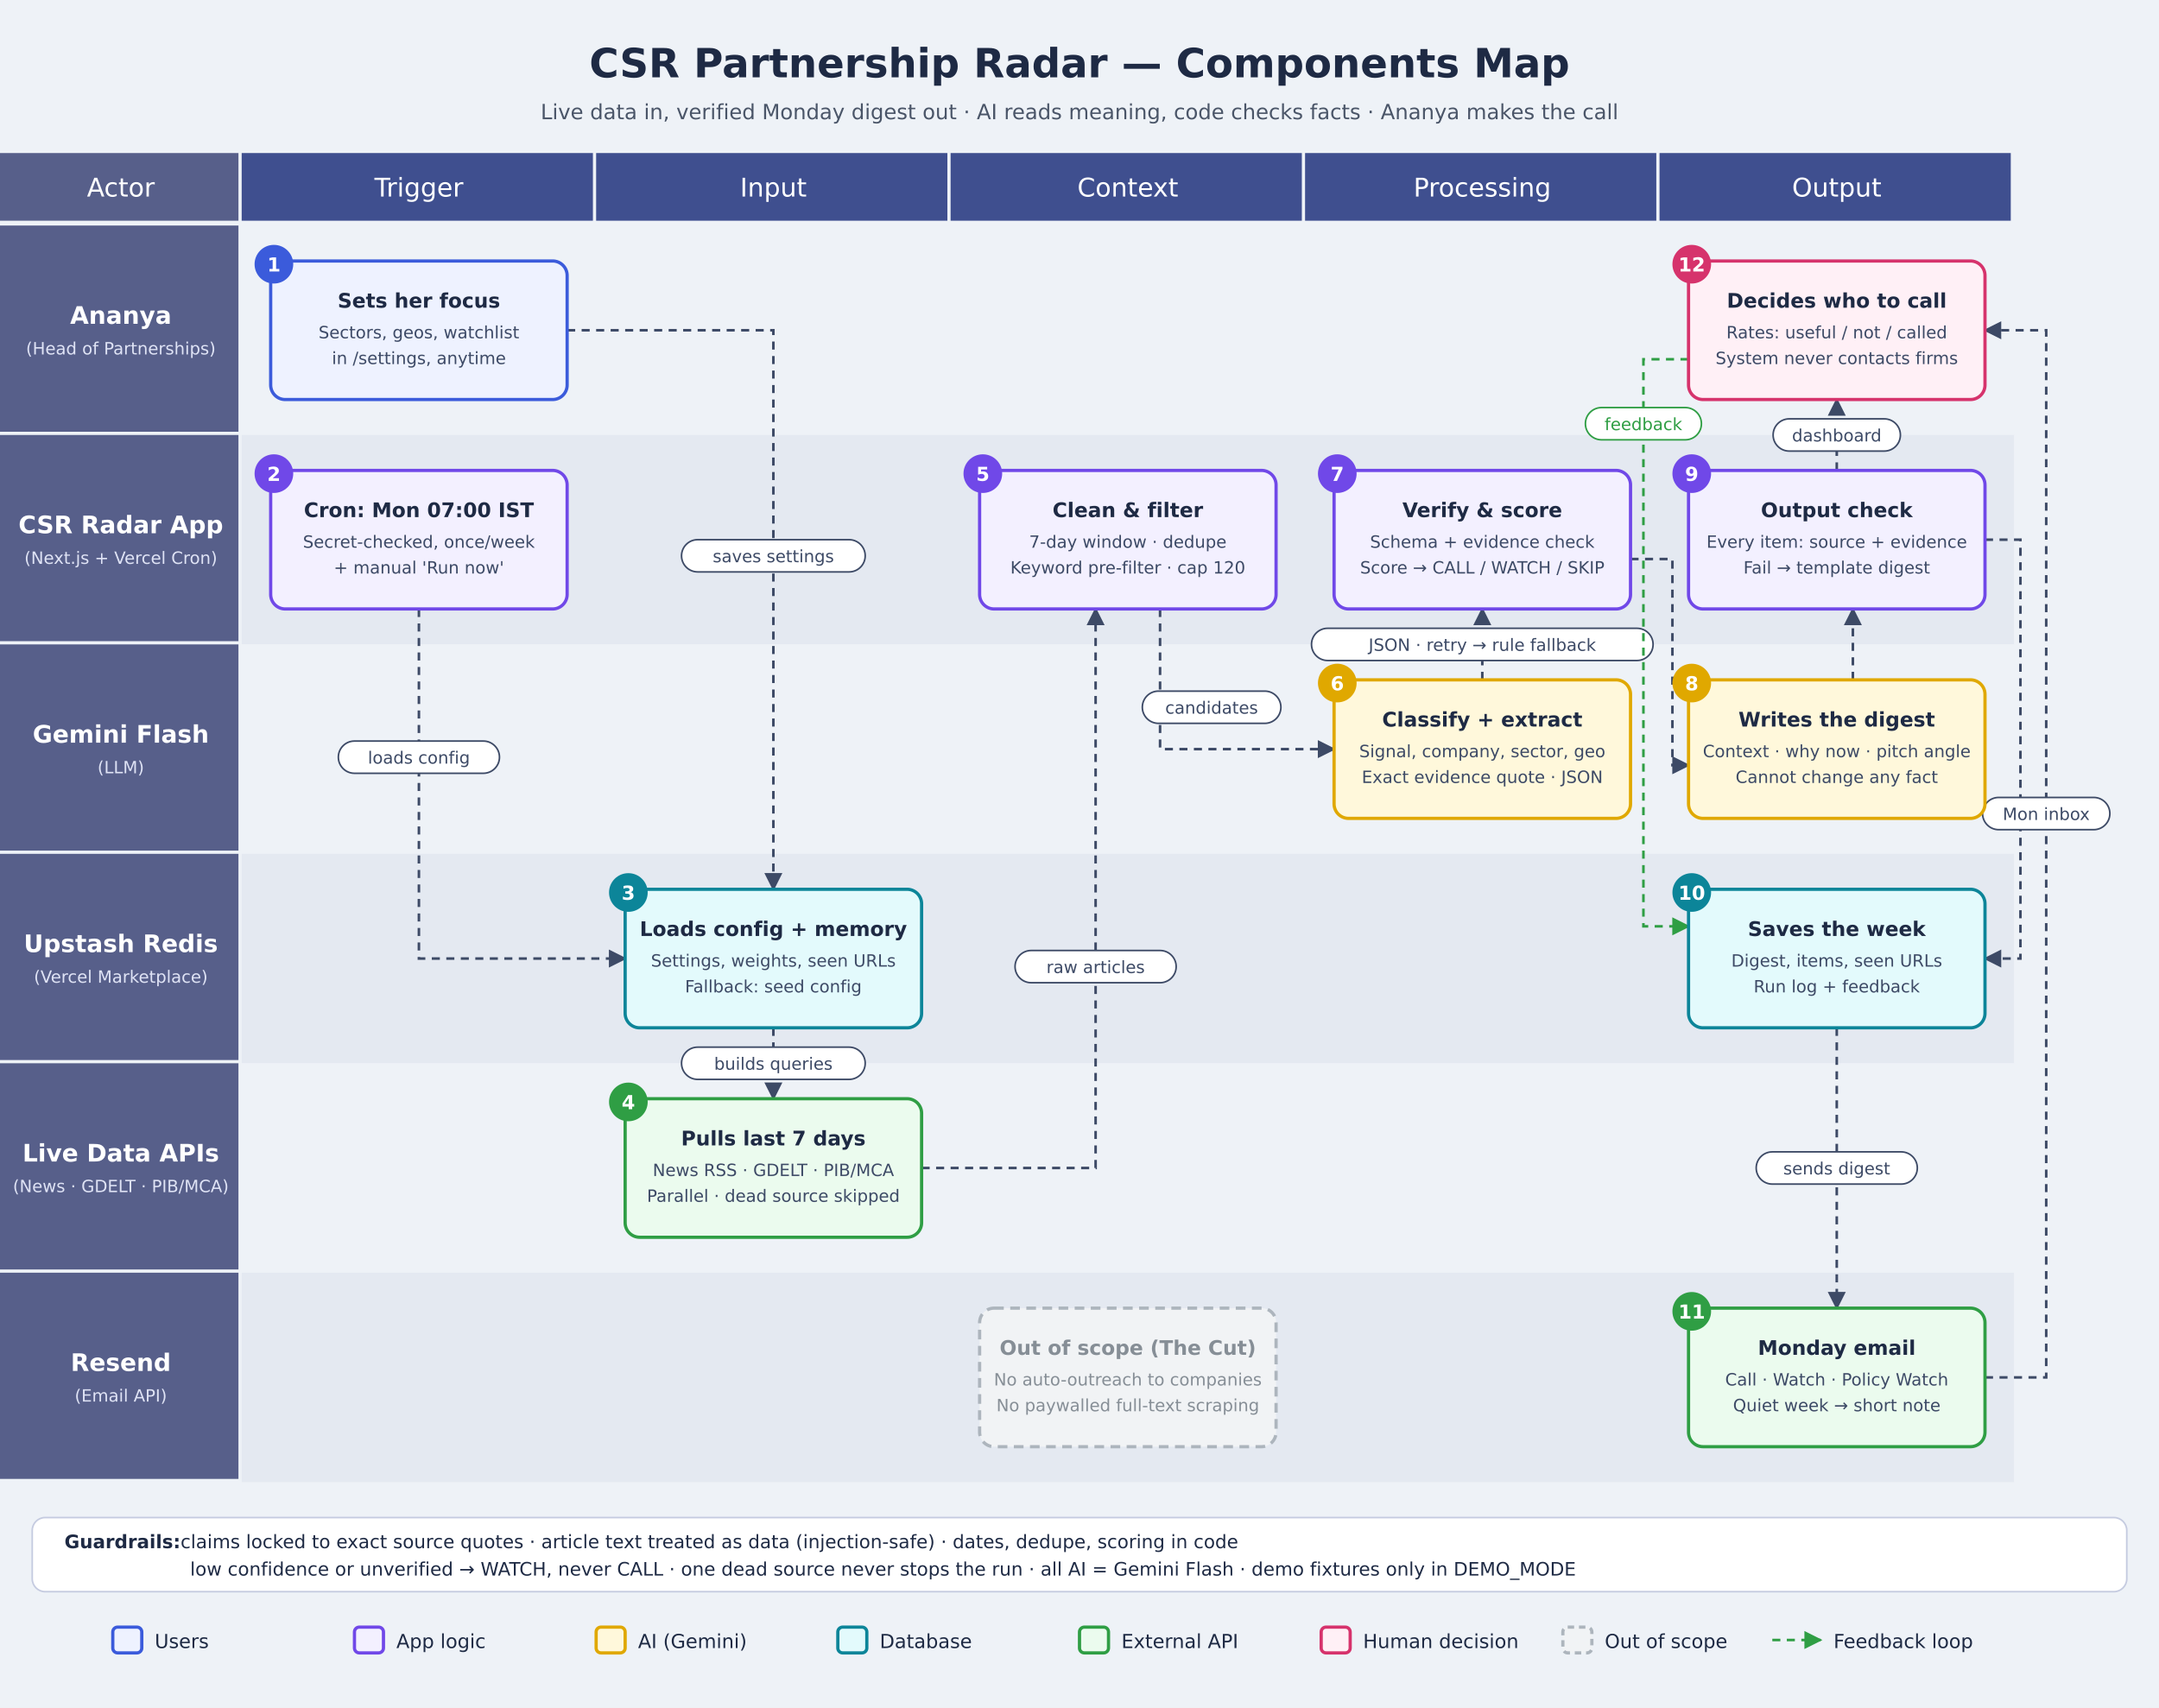
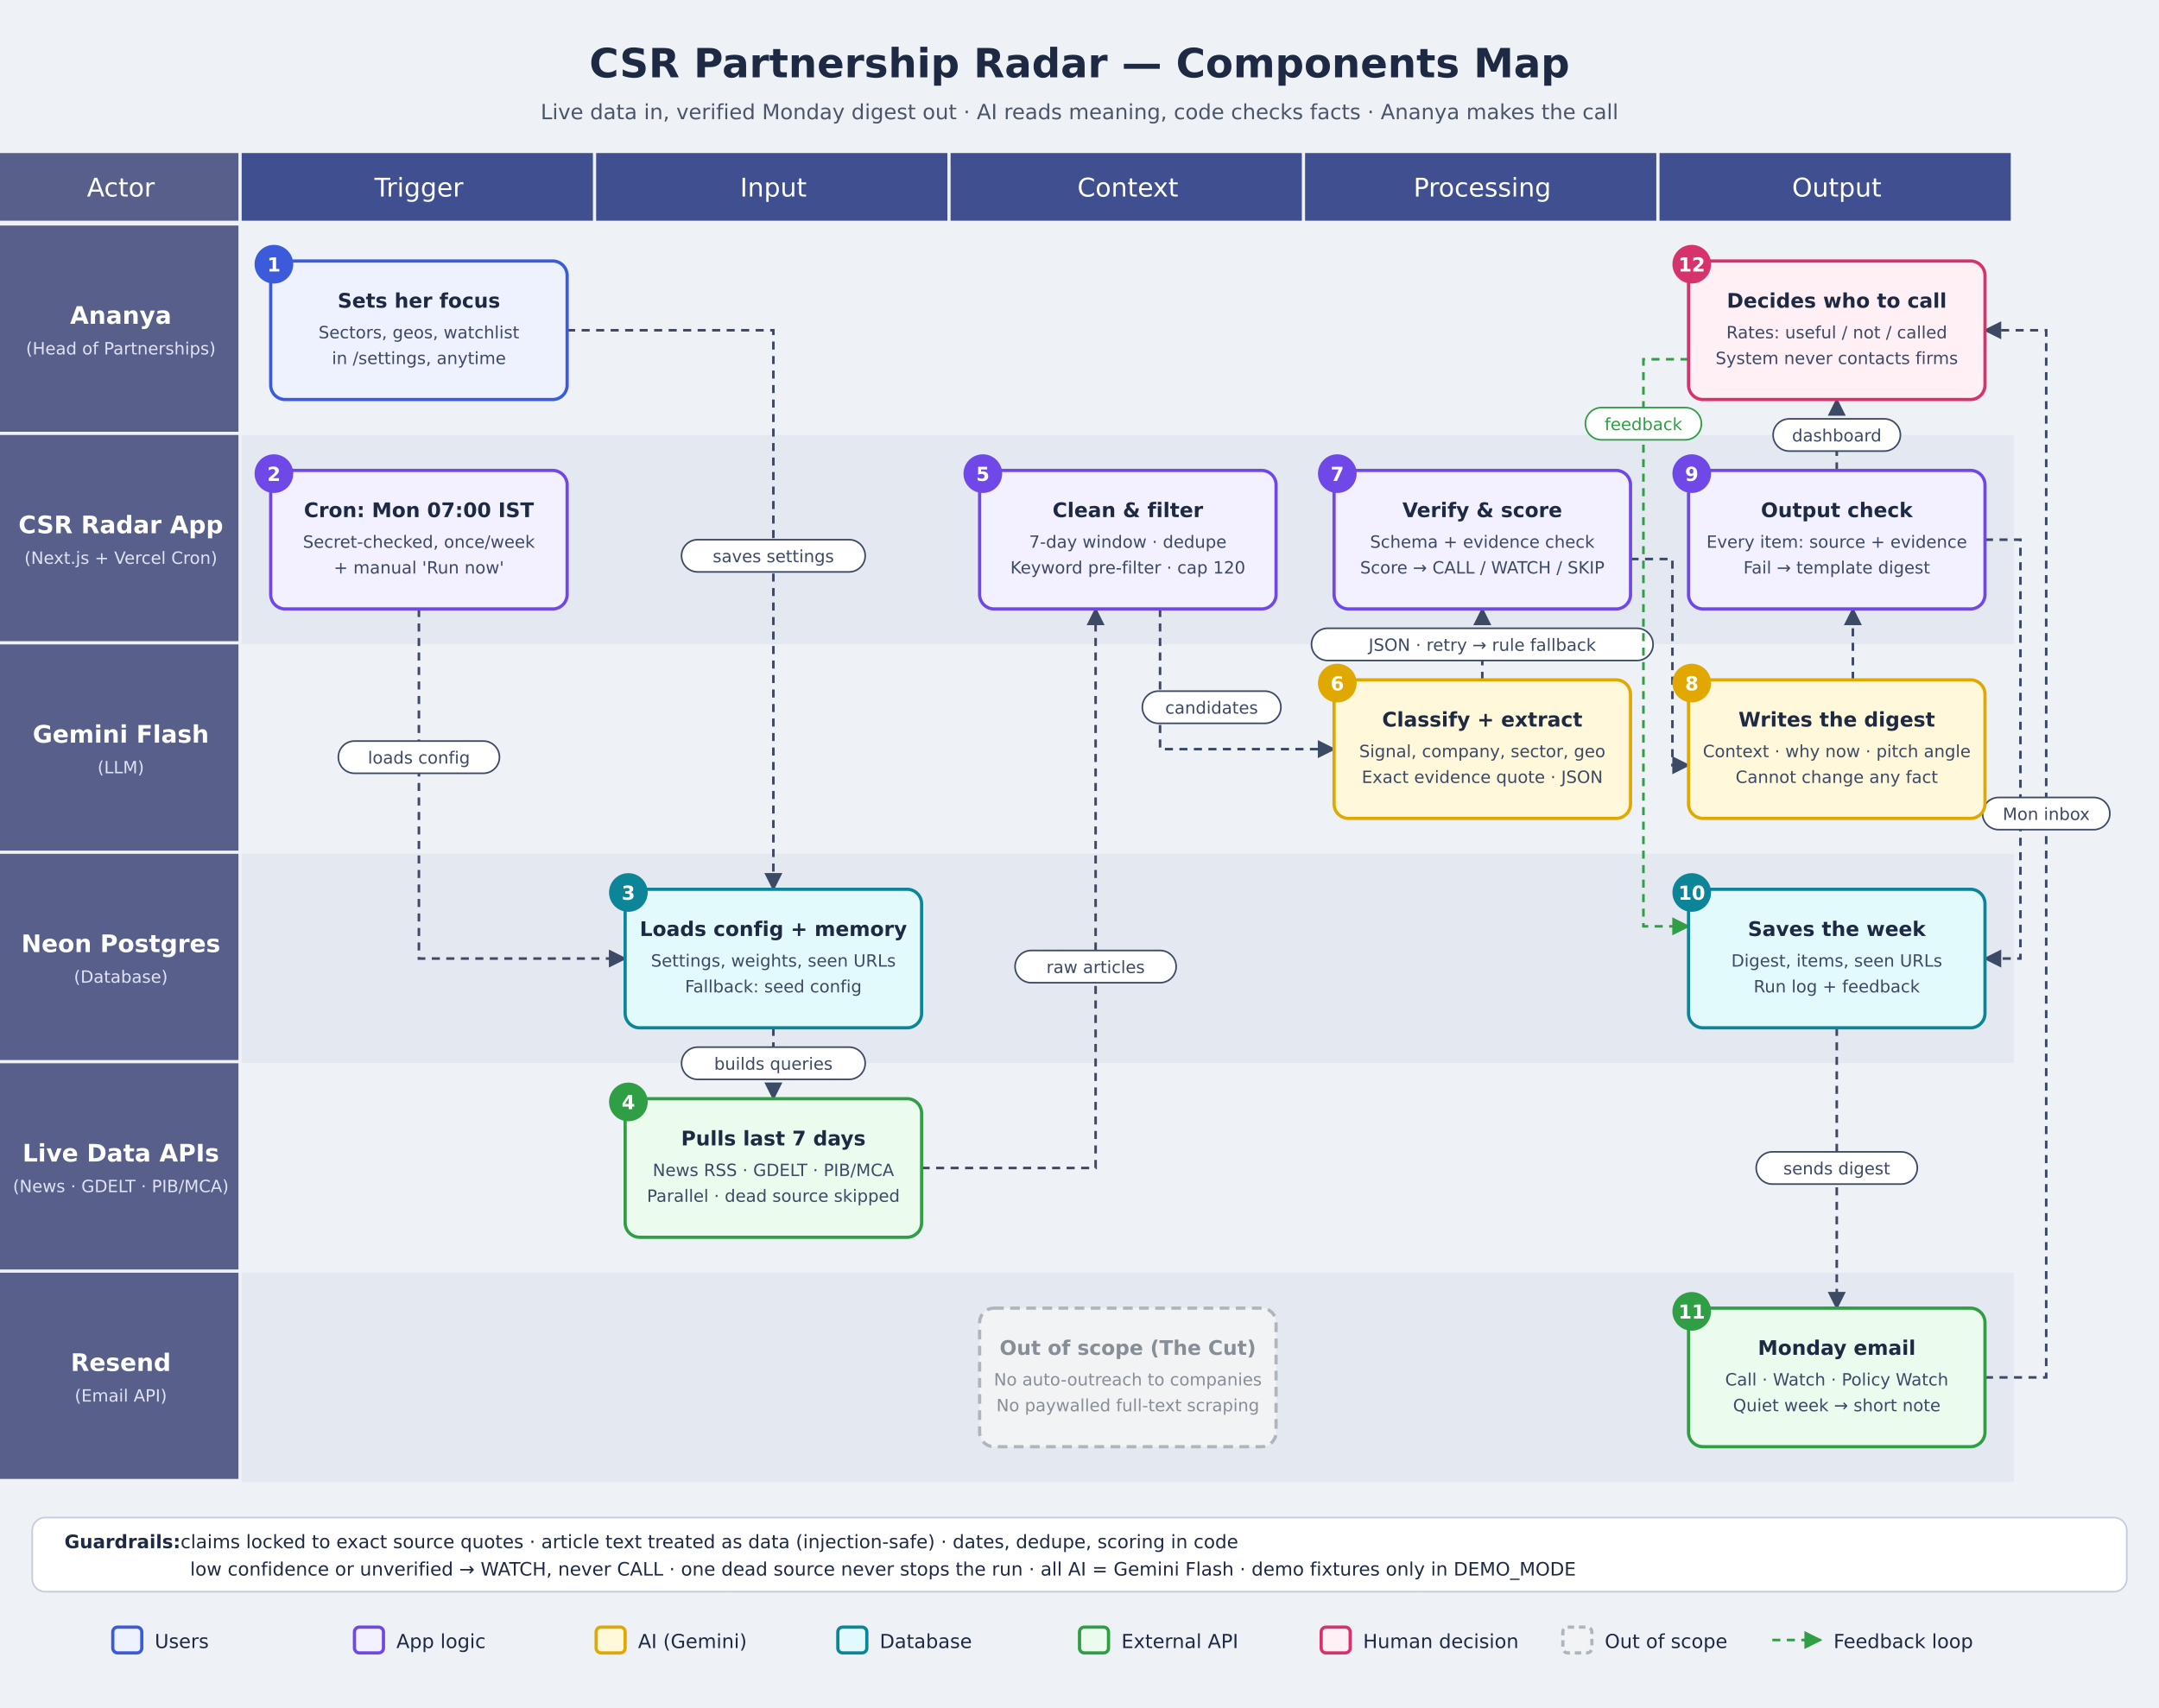
<svg xmlns="http://www.w3.org/2000/svg" width="1340" height="1060" viewBox="0 0 1340 1060" font-family="DejaVu Sans, Helvetica, Arial, sans-serif">
  <defs>
    <marker id="ar" viewBox="0 0 10 10" refX="9" refY="5" markerWidth="7" markerHeight="7" orient="auto-start-reverse">
      <path d="M0,0 L10,5 L0,10 z" fill="#3d4a66" />
    </marker>
    <marker id="arg" viewBox="0 0 10 10" refX="9" refY="5" markerWidth="7" markerHeight="7" orient="auto-start-reverse">
      <path d="M0,0 L10,5 L0,10 z" fill="#2f9e44" />
    </marker>
  </defs>
  <rect width="1340" height="1060" fill="#eef2f7" />
  <text x="670.0" y="48" text-anchor="middle" font-size="25" font-weight="bold" fill="#1e2a44">CSR Partnership Radar — Components Map</text>
  <text x="670.0" y="74" text-anchor="middle" font-size="13" fill="#4a5568">Live data in, verified Monday digest out · AI reads meaning, code checks facts · Ananya makes the call</text>
  <rect x="0" y="95" width="148" height="42" fill="#575f8a" />
  <text x="75.0" y="122" text-anchor="middle" font-size="16" fill="#fff">Actor</text>
  <rect x="150" y="95" width="218" height="42" fill="#3f4f8f" />
  <text x="260.0" y="122" text-anchor="middle" font-size="16" fill="#fff">Trigger</text>
  <rect x="370" y="95" width="218" height="42" fill="#3f4f8f" />
  <text x="480.0" y="122" text-anchor="middle" font-size="16" fill="#fff">Input</text>
  <rect x="590" y="95" width="218" height="42" fill="#3f4f8f" />
  <text x="700.0" y="122" text-anchor="middle" font-size="16" fill="#fff">Context</text>
  <rect x="810" y="95" width="218" height="42" fill="#3f4f8f" />
  <text x="920.0" y="122" text-anchor="middle" font-size="16" fill="#fff">Processing</text>
  <rect x="1030" y="95" width="218" height="42" fill="#3f4f8f" />
  <text x="1140.0" y="122" text-anchor="middle" font-size="16" fill="#fff">Output</text>
  <rect x="0" y="140" width="148" height="128" fill="#575f8a" />
  <text x="75.0" y="201.0" text-anchor="middle" font-size="15" font-weight="bold" fill="#fff">Ananya</text>
  <text x="75.0" y="220.0" text-anchor="middle" font-size="10.5" fill="#dfe3f5">(Head of Partnerships)</text>
  <rect x="150" y="140" width="1100" height="130" fill="#eef2f7" />
  <rect x="0" y="270" width="148" height="128" fill="#575f8a" />
  <text x="75.0" y="331.0" text-anchor="middle" font-size="15" font-weight="bold" fill="#fff">CSR Radar App</text>
  <text x="75.0" y="350.0" text-anchor="middle" font-size="10.5" fill="#dfe3f5">(Next.js + Vercel Cron)</text>
  <rect x="150" y="270" width="1100" height="130" fill="#e4e9f1" />
  <rect x="0" y="400" width="148" height="128" fill="#575f8a" />
  <text x="75.0" y="461.0" text-anchor="middle" font-size="15" font-weight="bold" fill="#fff">Gemini Flash</text>
  <text x="75.0" y="480.0" text-anchor="middle" font-size="10.5" fill="#dfe3f5">(LLM)</text>
  <rect x="150" y="400" width="1100" height="130" fill="#eef2f7" />
  <rect x="0" y="530" width="148" height="128" fill="#575f8a" />
-   <text x="75.0" y="591.0" text-anchor="middle" font-size="15" font-weight="bold" fill="#fff">Upstash Redis</text>
-   <text x="75.0" y="610.0" text-anchor="middle" font-size="10.5" fill="#dfe3f5">(Vercel Marketplace)</text>
+   <text x="75.0" y="591.0" text-anchor="middle" font-size="15" font-weight="bold" fill="#fff">Neon Postgres</text>
+   <text x="75.0" y="610.0" text-anchor="middle" font-size="10.5" fill="#dfe3f5">(Database)</text>
  <rect x="150" y="530" width="1100" height="130" fill="#e4e9f1" />
  <rect x="0" y="660" width="148" height="128" fill="#575f8a" />
  <text x="75.0" y="721.0" text-anchor="middle" font-size="15" font-weight="bold" fill="#fff">Live Data APIs</text>
  <text x="75.0" y="740.0" text-anchor="middle" font-size="10.5" fill="#dfe3f5">(News · GDELT · PIB/MCA)</text>
  <rect x="150" y="660" width="1100" height="130" fill="#eef2f7" />
  <rect x="0" y="790" width="148" height="128" fill="#575f8a" />
  <text x="75.0" y="851.0" text-anchor="middle" font-size="15" font-weight="bold" fill="#fff">Resend</text>
  <text x="75.0" y="870.0" text-anchor="middle" font-size="10.5" fill="#dfe3f5">(Email API)</text>
  <rect x="150" y="790" width="1100" height="130" fill="#e4e9f1" />
  <path d="M352.0,205.0 L480.0,205.0 L480.0,552.0" fill="none" stroke="#3d4a66" stroke-width="1.6" stroke-dasharray="5,4" marker-end="url(#ar)" />
  <rect x="423.0" y="335.0" width="114.0" height="20" rx="10" fill="#fff" stroke="#3d4a66" stroke-width="1" />
  <text x="480.0" y="349.0" text-anchor="middle" font-size="10.5" fill="#3d4a66">saves settings</text>
  <path d="M260.0,378.0 L260.0,595.0 L388.0,595.0" fill="none" stroke="#3d4a66" stroke-width="1.6" stroke-dasharray="5,4" marker-end="url(#ar)" />
  <rect x="210.0" y="460.0" width="100.0" height="20" rx="10" fill="#fff" stroke="#3d4a66" stroke-width="1" />
  <text x="260.0" y="474.0" text-anchor="middle" font-size="10.5" fill="#3d4a66">loads config</text>
  <path d="M480.0,638.0 L480.0,682.0" fill="none" stroke="#3d4a66" stroke-width="1.6" stroke-dasharray="5,4" marker-end="url(#ar)" />
  <rect x="423.0" y="650.0" width="114.0" height="20" rx="10" fill="#fff" stroke="#3d4a66" stroke-width="1" />
  <text x="480.0" y="664.0" text-anchor="middle" font-size="10.5" fill="#3d4a66">builds queries</text>
  <path d="M572.0,725.0 L680.0,725.0 L680.0,378.0" fill="none" stroke="#3d4a66" stroke-width="1.6" stroke-dasharray="5,4" marker-end="url(#ar)" />
  <rect x="630.0" y="590.0" width="100.0" height="20" rx="10" fill="#fff" stroke="#3d4a66" stroke-width="1" />
  <text x="680.0" y="604.0" text-anchor="middle" font-size="10.5" fill="#3d4a66">raw articles</text>
  <path d="M720.0,378.0 L720.0,465.0 L828.0,465.0" fill="none" stroke="#3d4a66" stroke-width="1.6" stroke-dasharray="5,4" marker-end="url(#ar)" />
  <rect x="709.0" y="429.0" width="86.0" height="20" rx="10" fill="#fff" stroke="#3d4a66" stroke-width="1" />
  <text x="752.0" y="443.0" text-anchor="middle" font-size="10.5" fill="#3d4a66">candidates</text>
  <path d="M920.0,422.0 L920.0,378.0" fill="none" stroke="#3d4a66" stroke-width="1.6" stroke-dasharray="5,4" marker-end="url(#ar)" />
  <rect x="814.0" y="390.0" width="212.0" height="20" rx="10" fill="#fff" stroke="#3d4a66" stroke-width="1" />
  <text x="920.0" y="404.0" text-anchor="middle" font-size="10.5" fill="#3d4a66">JSON · retry → rule fallback</text>
  <path d="M1012.0,347.0 L1038.0,347.0 L1038.0,475.0 L1048.0,475.0" fill="none" stroke="#3d4a66" stroke-width="1.6" stroke-dasharray="5,4" marker-end="url(#ar)" />
  <path d="M1150.0,422.0 L1150.0,378.0" fill="none" stroke="#3d4a66" stroke-width="1.6" stroke-dasharray="5,4" marker-end="url(#ar)" />
  <path d="M1140.0,292.0 L1140.0,248.0" fill="none" stroke="#3d4a66" stroke-width="1.6" stroke-dasharray="5,4" marker-end="url(#ar)" />
  <rect x="1100.5" y="260.0" width="79.0" height="20" rx="10" fill="#fff" stroke="#3d4a66" stroke-width="1" />
  <text x="1140.0" y="274.0" text-anchor="middle" font-size="10.5" fill="#3d4a66">dashboard</text>
  <path d="M1232.0,335.0 L1254.0,335.0 L1254.0,595.0 L1232.0,595.0" fill="none" stroke="#3d4a66" stroke-width="1.6" stroke-dasharray="5,4" marker-end="url(#ar)" />
  <path d="M1140.0,638.0 L1140.0,812.0" fill="none" stroke="#3d4a66" stroke-width="1.6" stroke-dasharray="5,4" marker-end="url(#ar)" />
  <rect x="1090.0" y="715.0" width="100.0" height="20" rx="10" fill="#fff" stroke="#3d4a66" stroke-width="1" />
  <text x="1140.0" y="729.0" text-anchor="middle" font-size="10.5" fill="#3d4a66">sends digest</text>
  <path d="M1232.0,855.0 L1270.0,855.0 L1270.0,205.0 L1232.0,205.0" fill="none" stroke="#3d4a66" stroke-width="1.6" stroke-dasharray="5,4" marker-end="url(#ar)" />
  <rect x="1230.5" y="495.0" width="79.0" height="20" rx="10" fill="#fff" stroke="#3d4a66" stroke-width="1" />
  <text x="1270.0" y="509.0" text-anchor="middle" font-size="10.5" fill="#3d4a66">Mon inbox</text>
  <path d="M1048.0,223.0 L1020.0,223.0 L1020.0,575.0 L1048.0,575.0" fill="none" stroke="#2f9e44" stroke-width="1.6" stroke-dasharray="5,4" marker-end="url(#arg)" />
  <rect x="984.0" y="253.0" width="72.0" height="20" rx="10" fill="#fff" stroke="#2f9e44" stroke-width="1" />
  <text x="1020.0" y="267.0" text-anchor="middle" font-size="10.5" fill="#2f9e44">feedback</text>
  <rect x="168.0" y="162.0" width="184" height="86" rx="9" fill="#eef2ff" stroke="#3b5bdb" stroke-width="2" />
  <circle cx="170.0" cy="164.0" r="12" fill="#3b5bdb" />
  <text x="170.0" y="168.5" text-anchor="middle" font-size="12" font-weight="bold" fill="#fff">1</text>
  <text x="260.0" y="191.0" text-anchor="middle" font-size="12.5" font-weight="bold" fill="#1e2a44">Sets her focus</text>
  <text x="260.0" y="210.0" text-anchor="middle" font-size="10.5" fill="#3d4a66">Sectors, geos, watchlist</text>
  <text x="260.0" y="226.0" text-anchor="middle" font-size="10.5" fill="#3d4a66">in /settings, anytime</text>
  <rect x="168.0" y="292.0" width="184" height="86" rx="9" fill="#f3f0ff" stroke="#7048e8" stroke-width="2" />
  <circle cx="170.0" cy="294.0" r="12" fill="#7048e8" />
  <text x="170.0" y="298.5" text-anchor="middle" font-size="12" font-weight="bold" fill="#fff">2</text>
  <text x="260.0" y="321.0" text-anchor="middle" font-size="12.5" font-weight="bold" fill="#1e2a44">Cron: Mon 07:00 IST</text>
  <text x="260.0" y="340.0" text-anchor="middle" font-size="10.5" fill="#3d4a66">Secret-checked, once/week</text>
  <text x="260.0" y="356.0" text-anchor="middle" font-size="10.5" fill="#3d4a66">+ manual 'Run now'</text>
  <rect x="388.0" y="552.0" width="184" height="86" rx="9" fill="#e3fafc" stroke="#0c8599" stroke-width="2" />
  <circle cx="390.0" cy="554.0" r="12" fill="#0c8599" />
  <text x="390.0" y="558.5" text-anchor="middle" font-size="12" font-weight="bold" fill="#fff">3</text>
  <text x="480.0" y="581.0" text-anchor="middle" font-size="12.5" font-weight="bold" fill="#1e2a44">Loads config + memory</text>
  <text x="480.0" y="600.0" text-anchor="middle" font-size="10.5" fill="#3d4a66">Settings, weights, seen URLs</text>
  <text x="480.0" y="616.0" text-anchor="middle" font-size="10.5" fill="#3d4a66">Fallback: seed config</text>
  <rect x="388.0" y="682.0" width="184" height="86" rx="9" fill="#ebfbee" stroke="#2f9e44" stroke-width="2" />
  <circle cx="390.0" cy="684.0" r="12" fill="#2f9e44" />
  <text x="390.0" y="688.5" text-anchor="middle" font-size="12" font-weight="bold" fill="#fff">4</text>
  <text x="480.0" y="711.0" text-anchor="middle" font-size="12.5" font-weight="bold" fill="#1e2a44">Pulls last 7 days</text>
  <text x="480.0" y="730.0" text-anchor="middle" font-size="10.5" fill="#3d4a66">News RSS · GDELT · PIB/MCA</text>
  <text x="480.0" y="746.0" text-anchor="middle" font-size="10.5" fill="#3d4a66">Parallel · dead source skipped</text>
  <rect x="608.0" y="292.0" width="184" height="86" rx="9" fill="#f3f0ff" stroke="#7048e8" stroke-width="2" />
  <circle cx="610.0" cy="294.0" r="12" fill="#7048e8" />
  <text x="610.0" y="298.5" text-anchor="middle" font-size="12" font-weight="bold" fill="#fff">5</text>
  <text x="700.0" y="321.0" text-anchor="middle" font-size="12.5" font-weight="bold" fill="#1e2a44">Clean &amp; filter</text>
  <text x="700.0" y="340.0" text-anchor="middle" font-size="10.5" fill="#3d4a66">7-day window · dedupe</text>
  <text x="700.0" y="356.0" text-anchor="middle" font-size="10.5" fill="#3d4a66">Keyword pre-filter · cap 120</text>
  <rect x="828.0" y="422.0" width="184" height="86" rx="9" fill="#fff8db" stroke="#e0a800" stroke-width="2" />
  <circle cx="830.0" cy="424.0" r="12" fill="#e0a800" />
  <text x="830.0" y="428.5" text-anchor="middle" font-size="12" font-weight="bold" fill="#fff">6</text>
  <text x="920.0" y="451.0" text-anchor="middle" font-size="12.5" font-weight="bold" fill="#1e2a44">Classify + extract</text>
  <text x="920.0" y="470.0" text-anchor="middle" font-size="10.5" fill="#3d4a66">Signal, company, sector, geo</text>
  <text x="920.0" y="486.0" text-anchor="middle" font-size="10.5" fill="#3d4a66">Exact evidence quote · JSON</text>
  <rect x="828.0" y="292.0" width="184" height="86" rx="9" fill="#f3f0ff" stroke="#7048e8" stroke-width="2" />
  <circle cx="830.0" cy="294.0" r="12" fill="#7048e8" />
  <text x="830.0" y="298.5" text-anchor="middle" font-size="12" font-weight="bold" fill="#fff">7</text>
  <text x="920.0" y="321.0" text-anchor="middle" font-size="12.5" font-weight="bold" fill="#1e2a44">Verify &amp; score</text>
  <text x="920.0" y="340.0" text-anchor="middle" font-size="10.5" fill="#3d4a66">Schema + evidence check</text>
  <text x="920.0" y="356.0" text-anchor="middle" font-size="10.5" fill="#3d4a66">Score → CALL / WATCH / SKIP</text>
  <rect x="1048.0" y="422.0" width="184" height="86" rx="9" fill="#fff8db" stroke="#e0a800" stroke-width="2" />
  <circle cx="1050.0" cy="424.0" r="12" fill="#e0a800" />
  <text x="1050.0" y="428.5" text-anchor="middle" font-size="12" font-weight="bold" fill="#fff">8</text>
  <text x="1140.0" y="451.0" text-anchor="middle" font-size="12.5" font-weight="bold" fill="#1e2a44">Writes the digest</text>
  <text x="1140.0" y="470.0" text-anchor="middle" font-size="10.5" fill="#3d4a66">Context · why now · pitch angle</text>
  <text x="1140.0" y="486.0" text-anchor="middle" font-size="10.5" fill="#3d4a66">Cannot change any fact</text>
  <rect x="1048.0" y="292.0" width="184" height="86" rx="9" fill="#f3f0ff" stroke="#7048e8" stroke-width="2" />
  <circle cx="1050.0" cy="294.0" r="12" fill="#7048e8" />
  <text x="1050.0" y="298.5" text-anchor="middle" font-size="12" font-weight="bold" fill="#fff">9</text>
  <text x="1140.0" y="321.0" text-anchor="middle" font-size="12.5" font-weight="bold" fill="#1e2a44">Output check</text>
  <text x="1140.0" y="340.0" text-anchor="middle" font-size="10.5" fill="#3d4a66">Every item: source + evidence</text>
  <text x="1140.0" y="356.0" text-anchor="middle" font-size="10.5" fill="#3d4a66">Fail → template digest</text>
  <rect x="1048.0" y="552.0" width="184" height="86" rx="9" fill="#e3fafc" stroke="#0c8599" stroke-width="2" />
  <circle cx="1050.0" cy="554.0" r="12" fill="#0c8599" />
  <text x="1050.0" y="558.5" text-anchor="middle" font-size="12" font-weight="bold" fill="#fff">10</text>
  <text x="1140.0" y="581.0" text-anchor="middle" font-size="12.5" font-weight="bold" fill="#1e2a44">Saves the week</text>
  <text x="1140.0" y="600.0" text-anchor="middle" font-size="10.5" fill="#3d4a66">Digest, items, seen URLs</text>
  <text x="1140.0" y="616.0" text-anchor="middle" font-size="10.5" fill="#3d4a66">Run log + feedback</text>
  <rect x="1048.0" y="812.0" width="184" height="86" rx="9" fill="#ebfbee" stroke="#2f9e44" stroke-width="2" />
  <circle cx="1050.0" cy="814.0" r="12" fill="#2f9e44" />
  <text x="1050.0" y="818.5" text-anchor="middle" font-size="12" font-weight="bold" fill="#fff">11</text>
  <text x="1140.0" y="841.0" text-anchor="middle" font-size="12.5" font-weight="bold" fill="#1e2a44">Monday email</text>
  <text x="1140.0" y="860.0" text-anchor="middle" font-size="10.5" fill="#3d4a66">Call · Watch · Policy Watch</text>
  <text x="1140.0" y="876.0" text-anchor="middle" font-size="10.5" fill="#3d4a66">Quiet week → short note</text>
  <rect x="1048.0" y="162.0" width="184" height="86" rx="9" fill="#fff0f6" stroke="#d6336c" stroke-width="2" />
  <circle cx="1050.0" cy="164.0" r="12" fill="#d6336c" />
  <text x="1050.0" y="168.5" text-anchor="middle" font-size="12" font-weight="bold" fill="#fff">12</text>
  <text x="1140.0" y="191.0" text-anchor="middle" font-size="12.5" font-weight="bold" fill="#1e2a44">Decides who to call</text>
  <text x="1140.0" y="210.0" text-anchor="middle" font-size="10.5" fill="#3d4a66">Rates: useful / not / called</text>
  <text x="1140.0" y="226.0" text-anchor="middle" font-size="10.5" fill="#3d4a66">System never contacts firms</text>
  <rect x="608.0" y="812.0" width="184" height="86" rx="9" fill="#f1f3f5" stroke="#adb5bd" stroke-width="2" stroke-dasharray="6,4" />
  <text x="700.0" y="841.0" text-anchor="middle" font-size="12.5" font-weight="bold" fill="#868e96">Out of scope (The Cut)</text>
  <text x="700.0" y="860.0" text-anchor="middle" font-size="10.5" fill="#868e96">No auto-outreach to companies</text>
  <text x="700.0" y="876.0" text-anchor="middle" font-size="10.5" fill="#868e96">No paywalled full-text scraping</text>
  <rect x="20" y="942" width="1300" height="46" rx="8" fill="#fff" stroke="#c5cbe0" />
  <text x="40" y="961" font-size="11.5" fill="#1e2a44">
    <tspan font-weight="bold">Guardrails: </tspan>claims locked to exact source quotes · article text treated as data (injection-safe) · dates, dedupe, scoring in code</text>
  <text x="118" y="978" font-size="11.5" fill="#1e2a44">low confidence or unverified → WATCH, never CALL · one dead source never stops the run · all AI = Gemini Flash · demo fixtures only in DEMO_MODE</text>
  <rect x="70" y="1010" width="18" height="16" rx="3" fill="#eef2ff" stroke="#3b5bdb" stroke-width="2" />
  <text x="96" y="1023" font-size="12" fill="#1e2a44">Users</text>
  <rect x="220" y="1010" width="18" height="16" rx="3" fill="#f3f0ff" stroke="#7048e8" stroke-width="2" />
  <text x="246" y="1023" font-size="12" fill="#1e2a44">App logic</text>
  <rect x="370" y="1010" width="18" height="16" rx="3" fill="#fff8db" stroke="#e0a800" stroke-width="2" />
  <text x="396" y="1023" font-size="12" fill="#1e2a44">AI (Gemini)</text>
  <rect x="520" y="1010" width="18" height="16" rx="3" fill="#e3fafc" stroke="#0c8599" stroke-width="2" />
  <text x="546" y="1023" font-size="12" fill="#1e2a44">Database</text>
  <rect x="670" y="1010" width="18" height="16" rx="3" fill="#ebfbee" stroke="#2f9e44" stroke-width="2" />
  <text x="696" y="1023" font-size="12" fill="#1e2a44">External API</text>
  <rect x="820" y="1010" width="18" height="16" rx="3" fill="#fff0f6" stroke="#d6336c" stroke-width="2" />
  <text x="846" y="1023" font-size="12" fill="#1e2a44">Human decision</text>
  <rect x="970" y="1010" width="18" height="16" rx="3" fill="#f1f3f5" stroke="#adb5bd" stroke-width="2" stroke-dasharray="4,3" />
  <text x="996" y="1023" font-size="12" fill="#1e2a44">Out of scope</text>
  <path d="M1100,1018 L1130,1018" stroke="#2f9e44" stroke-width="1.6" stroke-dasharray="5,4" marker-end="url(#arg)" />
  <text x="1138" y="1023" font-size="12" fill="#1e2a44">Feedback loop</text>
</svg>
